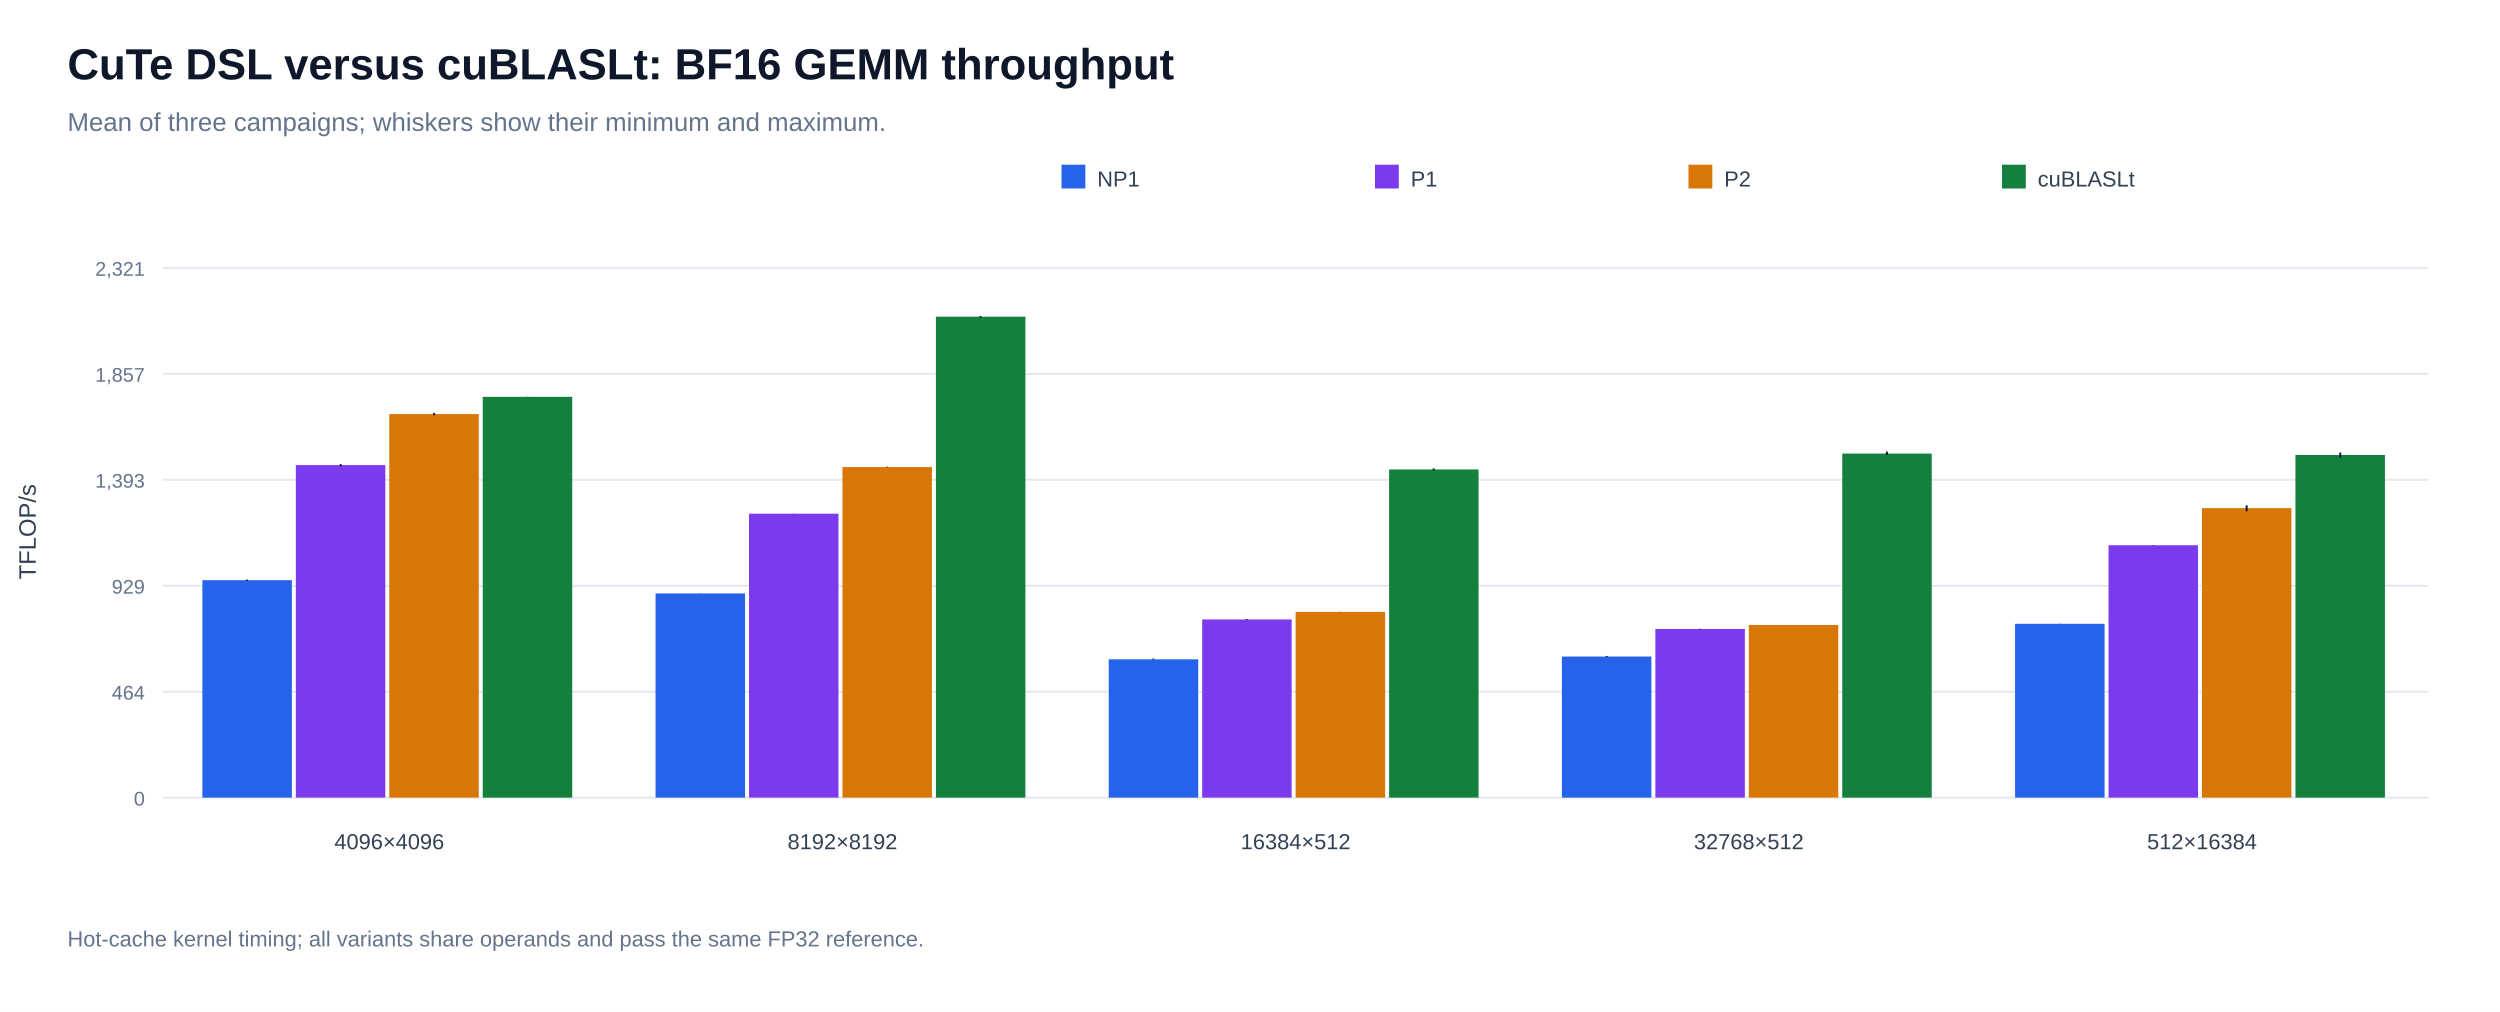
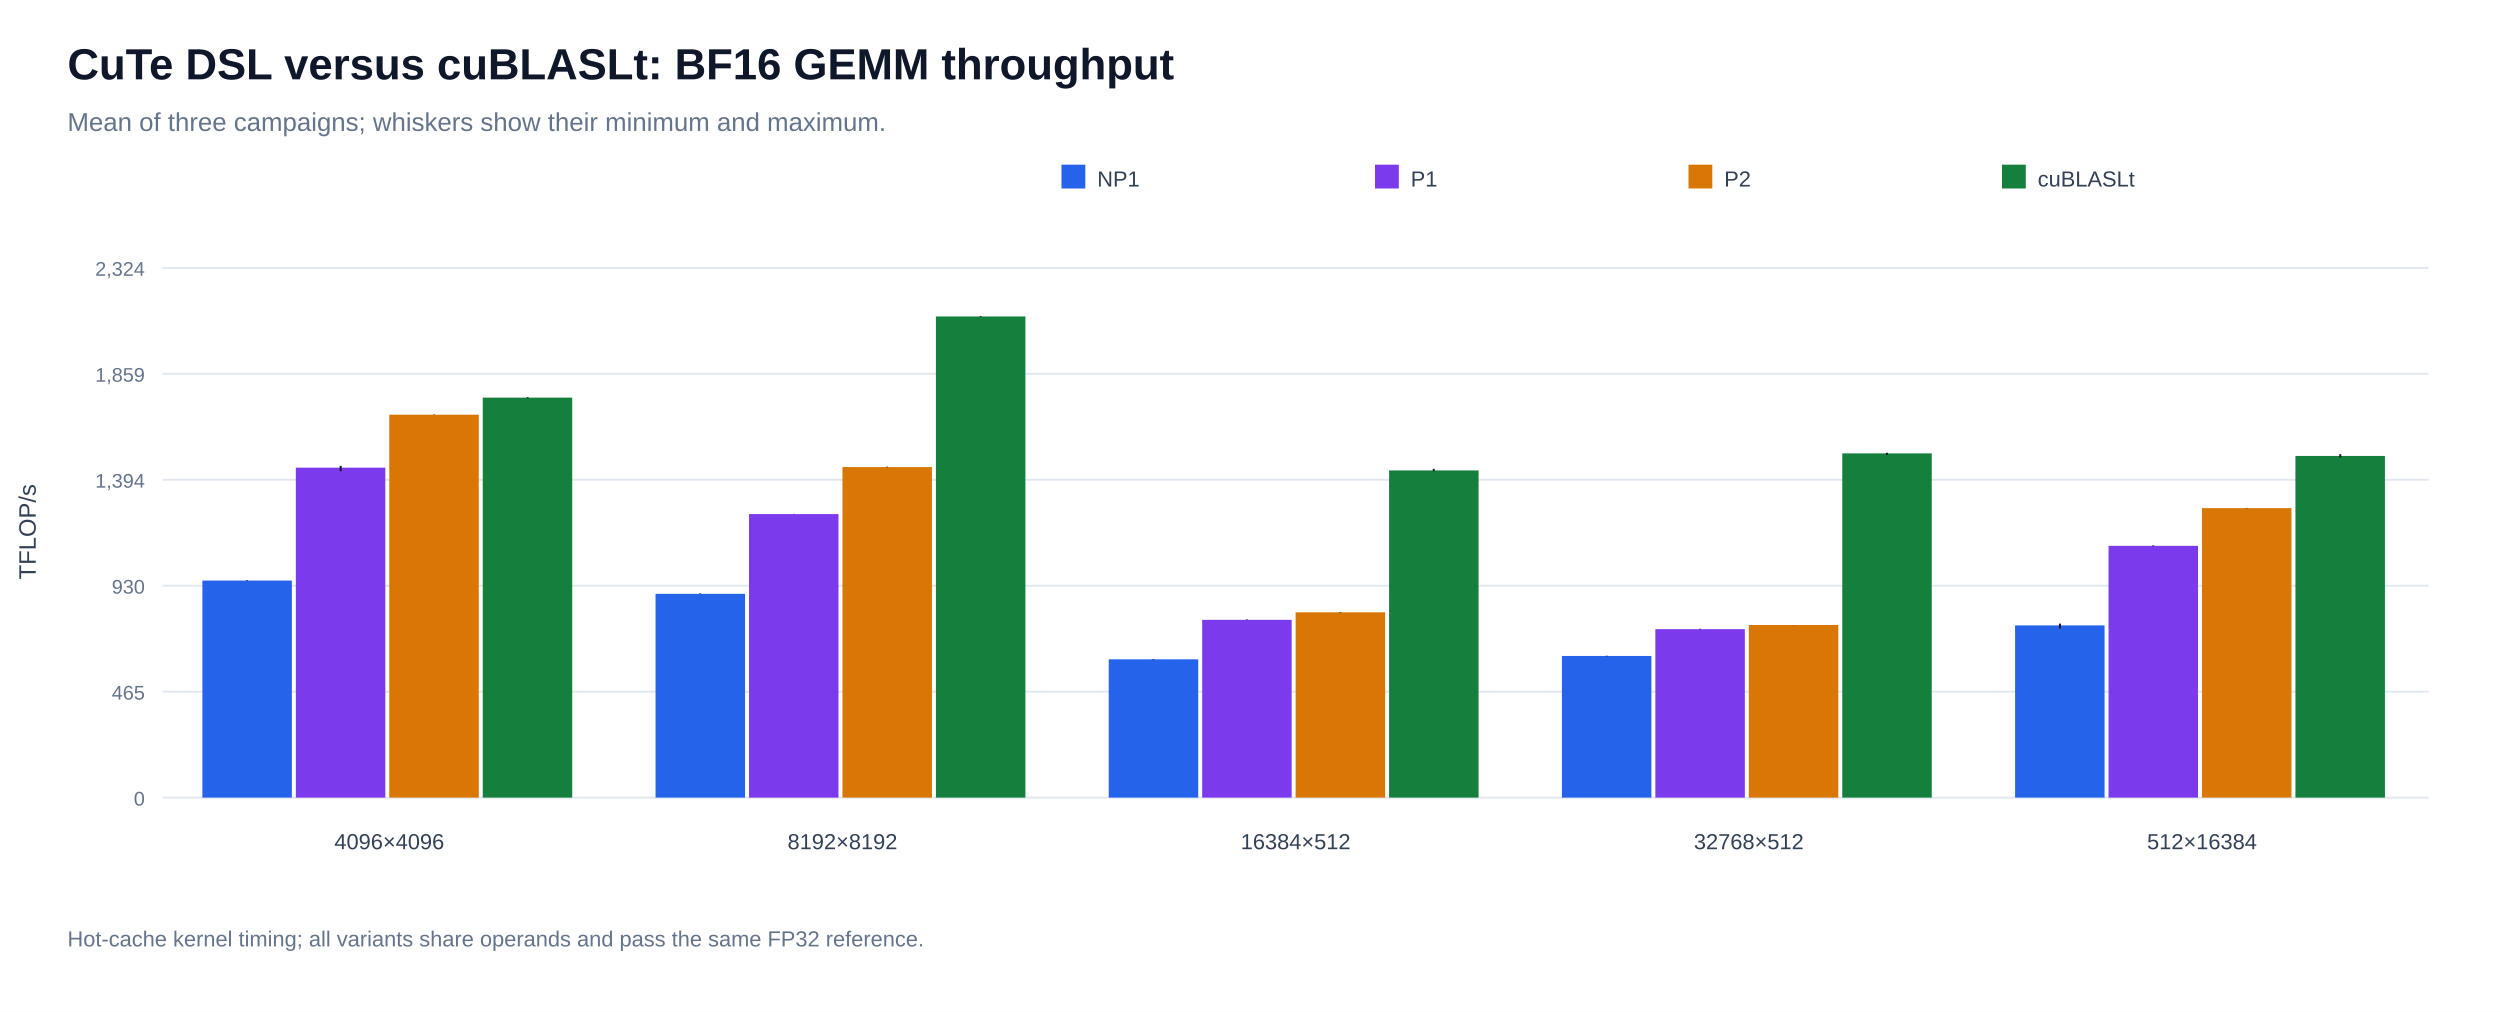
<svg xmlns="http://www.w3.org/2000/svg" width="1260" height="510" viewBox="0 0 1260 510" role="img" aria-label="CuTe DSL versus cuBLASLt: BF16 GEMM throughput">
  <rect width="100%" height="100%" fill="#ffffff" />
  <text x="34.0" y="40.0" font-family="Arial, sans-serif" font-size="22" fill="#0f172a" font-weight="700">CuTe DSL versus cuBLASLt: BF16 GEMM throughput</text>
  <text x="34.0" y="66.0" font-family="Arial, sans-serif" font-size="13" fill="#64748b">Mean of three campaigns; whiskers show their minimum and maximum.</text>
  <line x1="82" y1="402.0" x2="1224" y2="402.0" stroke="#e2e8f0" />
  <text x="73.0" y="406.0" font-family="Arial, sans-serif" font-size="10" fill="#64748b" text-anchor="end">0</text>
  <line x1="82" y1="348.6" x2="1224" y2="348.6" stroke="#e2e8f0" />
-   <text x="73.0" y="352.6" font-family="Arial, sans-serif" font-size="10" fill="#64748b" text-anchor="end">464</text>
+   <text x="73.0" y="352.6" font-family="Arial, sans-serif" font-size="10" fill="#64748b" text-anchor="end">465</text>
  <line x1="82" y1="295.2" x2="1224" y2="295.2" stroke="#e2e8f0" />
-   <text x="73.0" y="299.2" font-family="Arial, sans-serif" font-size="10" fill="#64748b" text-anchor="end">929</text>
+   <text x="73.0" y="299.2" font-family="Arial, sans-serif" font-size="10" fill="#64748b" text-anchor="end">930</text>
  <line x1="82" y1="241.8" x2="1224" y2="241.8" stroke="#e2e8f0" />
-   <text x="73.0" y="245.8" font-family="Arial, sans-serif" font-size="10" fill="#64748b" text-anchor="end">1,393</text>
+   <text x="73.0" y="245.8" font-family="Arial, sans-serif" font-size="10" fill="#64748b" text-anchor="end">1,394</text>
  <line x1="82" y1="188.4" x2="1224" y2="188.4" stroke="#e2e8f0" />
-   <text x="73.0" y="192.4" font-family="Arial, sans-serif" font-size="10" fill="#64748b" text-anchor="end">1,857</text>
+   <text x="73.0" y="192.4" font-family="Arial, sans-serif" font-size="10" fill="#64748b" text-anchor="end">1,859</text>
  <line x1="82" y1="135.0" x2="1224" y2="135.0" stroke="#e2e8f0" />
-   <text x="73.0" y="139.0" font-family="Arial, sans-serif" font-size="10" fill="#64748b" text-anchor="end">2,321</text>
+   <text x="73.0" y="139.0" font-family="Arial, sans-serif" font-size="10" fill="#64748b" text-anchor="end">2,324</text>
  <rect x="535" y="83" width="12" height="12" fill="#2563eb" />
  <text x="553.0" y="94.0" font-family="Arial, sans-serif" font-size="11" fill="#334155">NP1</text>
  <rect x="693" y="83" width="12" height="12" fill="#7c3aed" />
  <text x="711.0" y="94.0" font-family="Arial, sans-serif" font-size="11" fill="#334155">P1</text>
  <rect x="851" y="83" width="12" height="12" fill="#d97706" />
  <text x="869.0" y="94.0" font-family="Arial, sans-serif" font-size="11" fill="#334155">P2</text>
  <rect x="1009" y="83" width="12" height="12" fill="#15803d" />
  <text x="1027.0" y="94.0" font-family="Arial, sans-serif" font-size="11" fill="#334155">cuBLASLt</text>
-   <rect x="102.0" y="292.4" width="45.1" height="109.6" fill="#2563eb" />
-   <line x1="124.5" y1="292.7" x2="124.5" y2="292.1" stroke="#0f172a" />
-   <rect x="149.1" y="234.4" width="45.1" height="167.6" fill="#7c3aed" />
-   <line x1="171.7" y1="235.0" x2="171.7" y2="233.9" stroke="#0f172a" />
-   <rect x="196.2" y="208.7" width="45.1" height="193.3" fill="#d97706" />
-   <line x1="218.8" y1="209.3" x2="218.8" y2="208.1" stroke="#0f172a" />
-   <rect x="243.3" y="200.0" width="45.1" height="202.0" fill="#15803d" />
-   <line x1="265.9" y1="200.1" x2="265.9" y2="200.0" stroke="#0f172a" />
+   <rect x="102.0" y="292.6" width="45.1" height="109.4" fill="#2563eb" />
+   <line x1="124.5" y1="292.7" x2="124.5" y2="292.4" stroke="#0f172a" />
+   <rect x="149.1" y="235.7" width="45.1" height="166.3" fill="#7c3aed" />
+   <line x1="171.7" y1="237.5" x2="171.7" y2="234.8" stroke="#0f172a" />
+   <rect x="196.2" y="209.0" width="45.1" height="193.0" fill="#d97706" />
+   <line x1="218.8" y1="209.1" x2="218.8" y2="208.9" stroke="#0f172a" />
+   <rect x="243.3" y="200.4" width="45.1" height="201.6" fill="#15803d" />
+   <line x1="265.9" y1="200.7" x2="265.9" y2="200.2" stroke="#0f172a" />
  <text x="196.2" y="428.0" font-family="Arial, sans-serif" font-size="11" fill="#334155" text-anchor="middle">4096×4096</text>
-   <rect x="330.4" y="299.1" width="45.1" height="102.9" fill="#2563eb" />
-   <line x1="352.9" y1="299.1" x2="352.9" y2="299.0" stroke="#0f172a" />
-   <rect x="377.5" y="258.9" width="45.1" height="143.1" fill="#7c3aed" />
-   <line x1="400.1" y1="258.9" x2="400.1" y2="258.8" stroke="#0f172a" />
+   <rect x="330.4" y="299.3" width="45.1" height="102.7" fill="#2563eb" />
+   <line x1="352.9" y1="299.4" x2="352.9" y2="299.1" stroke="#0f172a" />
+   <rect x="377.5" y="259.1" width="45.1" height="142.9" fill="#7c3aed" />
+   <line x1="400.1" y1="259.1" x2="400.1" y2="259.0" stroke="#0f172a" />
  <rect x="424.6" y="235.4" width="45.1" height="166.6" fill="#d97706" />
  <line x1="447.1" y1="235.5" x2="447.1" y2="235.2" stroke="#0f172a" />
-   <rect x="471.7" y="159.6" width="45.1" height="242.4" fill="#15803d" />
-   <line x1="494.2" y1="160.1" x2="494.2" y2="159.3" stroke="#0f172a" />
+   <rect x="471.7" y="159.5" width="45.1" height="242.5" fill="#15803d" />
+   <line x1="494.2" y1="159.7" x2="494.2" y2="159.3" stroke="#0f172a" />
  <text x="424.6" y="428.0" font-family="Arial, sans-serif" font-size="11" fill="#334155" text-anchor="middle">8192×8192</text>
  <rect x="558.8" y="332.3" width="45.1" height="69.7" fill="#2563eb" />
-   <line x1="581.3" y1="332.4" x2="581.3" y2="331.9" stroke="#0f172a" />
-   <rect x="605.9" y="312.2" width="45.1" height="89.8" fill="#7c3aed" />
-   <line x1="628.4" y1="312.4" x2="628.4" y2="312.0" stroke="#0f172a" />
-   <rect x="653.0" y="308.4" width="45.1" height="93.6" fill="#d97706" />
-   <line x1="675.5" y1="308.4" x2="675.5" y2="308.3" stroke="#0f172a" />
-   <rect x="700.1" y="236.6" width="45.1" height="165.4" fill="#15803d" />
-   <line x1="722.6" y1="237.1" x2="722.6" y2="236.1" stroke="#0f172a" />
+   <line x1="581.3" y1="332.5" x2="581.3" y2="332.2" stroke="#0f172a" />
+   <rect x="605.9" y="312.4" width="45.1" height="89.6" fill="#7c3aed" />
+   <line x1="628.4" y1="312.5" x2="628.4" y2="312.2" stroke="#0f172a" />
+   <rect x="653.0" y="308.6" width="45.1" height="93.4" fill="#d97706" />
+   <line x1="675.5" y1="308.8" x2="675.5" y2="308.5" stroke="#0f172a" />
+   <rect x="700.1" y="237.1" width="45.1" height="164.9" fill="#15803d" />
+   <line x1="722.6" y1="237.5" x2="722.6" y2="236.3" stroke="#0f172a" />
  <text x="653.0" y="428.0" font-family="Arial, sans-serif" font-size="11" fill="#334155" text-anchor="middle">16384×512</text>
-   <rect x="787.2" y="330.9" width="45.1" height="71.1" fill="#2563eb" />
-   <line x1="809.8" y1="331.1" x2="809.8" y2="330.6" stroke="#0f172a" />
-   <rect x="834.3" y="317.0" width="45.1" height="85.0" fill="#7c3aed" />
+   <rect x="787.2" y="330.6" width="45.1" height="71.4" fill="#2563eb" />
+   <line x1="809.8" y1="330.8" x2="809.8" y2="330.5" stroke="#0f172a" />
+   <rect x="834.3" y="317.1" width="45.1" height="84.9" fill="#7c3aed" />
  <line x1="856.9" y1="317.2" x2="856.9" y2="316.9" stroke="#0f172a" />
  <rect x="881.4" y="315.0" width="45.1" height="87.0" fill="#d97706" />
-   <line x1="904.0" y1="315.0" x2="904.0" y2="315.0" stroke="#0f172a" />
-   <rect x="928.5" y="228.6" width="45.1" height="173.4" fill="#15803d" />
-   <line x1="951.0" y1="229.3" x2="951.0" y2="227.6" stroke="#0f172a" />
+   <line x1="904.0" y1="315.1" x2="904.0" y2="315.0" stroke="#0f172a" />
+   <rect x="928.5" y="228.5" width="45.1" height="173.5" fill="#15803d" />
+   <line x1="951.0" y1="229.3" x2="951.0" y2="228.2" stroke="#0f172a" />
  <text x="881.4" y="428.0" font-family="Arial, sans-serif" font-size="11" fill="#334155" text-anchor="middle">32768×512</text>
-   <rect x="1015.6" y="314.4" width="45.1" height="87.6" fill="#2563eb" />
-   <line x1="1038.2" y1="314.5" x2="1038.2" y2="314.4" stroke="#0f172a" />
-   <rect x="1062.7" y="274.8" width="45.1" height="127.2" fill="#7c3aed" />
-   <line x1="1085.2" y1="274.9" x2="1085.2" y2="274.7" stroke="#0f172a" />
+   <rect x="1015.6" y="315.2" width="45.1" height="86.8" fill="#2563eb" />
+   <line x1="1038.2" y1="316.8" x2="1038.2" y2="314.3" stroke="#0f172a" />
+   <rect x="1062.7" y="275.1" width="45.1" height="126.9" fill="#7c3aed" />
+   <line x1="1085.2" y1="275.3" x2="1085.2" y2="274.9" stroke="#0f172a" />
  <rect x="1109.8" y="256.1" width="45.1" height="145.9" fill="#d97706" />
-   <line x1="1132.3" y1="257.7" x2="1132.3" y2="254.7" stroke="#0f172a" />
-   <rect x="1156.9" y="229.3" width="45.1" height="172.7" fill="#15803d" />
-   <line x1="1179.5" y1="230.7" x2="1179.5" y2="228.1" stroke="#0f172a" />
+   <line x1="1132.3" y1="256.2" x2="1132.3" y2="256.0" stroke="#0f172a" />
+   <rect x="1156.9" y="229.8" width="45.1" height="172.2" fill="#15803d" />
+   <line x1="1179.5" y1="230.6" x2="1179.5" y2="228.9" stroke="#0f172a" />
  <text x="1109.8" y="428.0" font-family="Arial, sans-serif" font-size="11" fill="#334155" text-anchor="middle">512×16384</text>
  <text x="18.0" y="268.0" font-family="Arial, sans-serif" font-size="12" fill="#334155" text-anchor="middle" transform="rotate(-90 18 268)">TFLOP/s</text>
  <text x="34.0" y="477.0" font-family="Arial, sans-serif" font-size="11" fill="#64748b">Hot-cache kernel timing; all variants share operands and pass the same FP32 reference.</text>
</svg>
